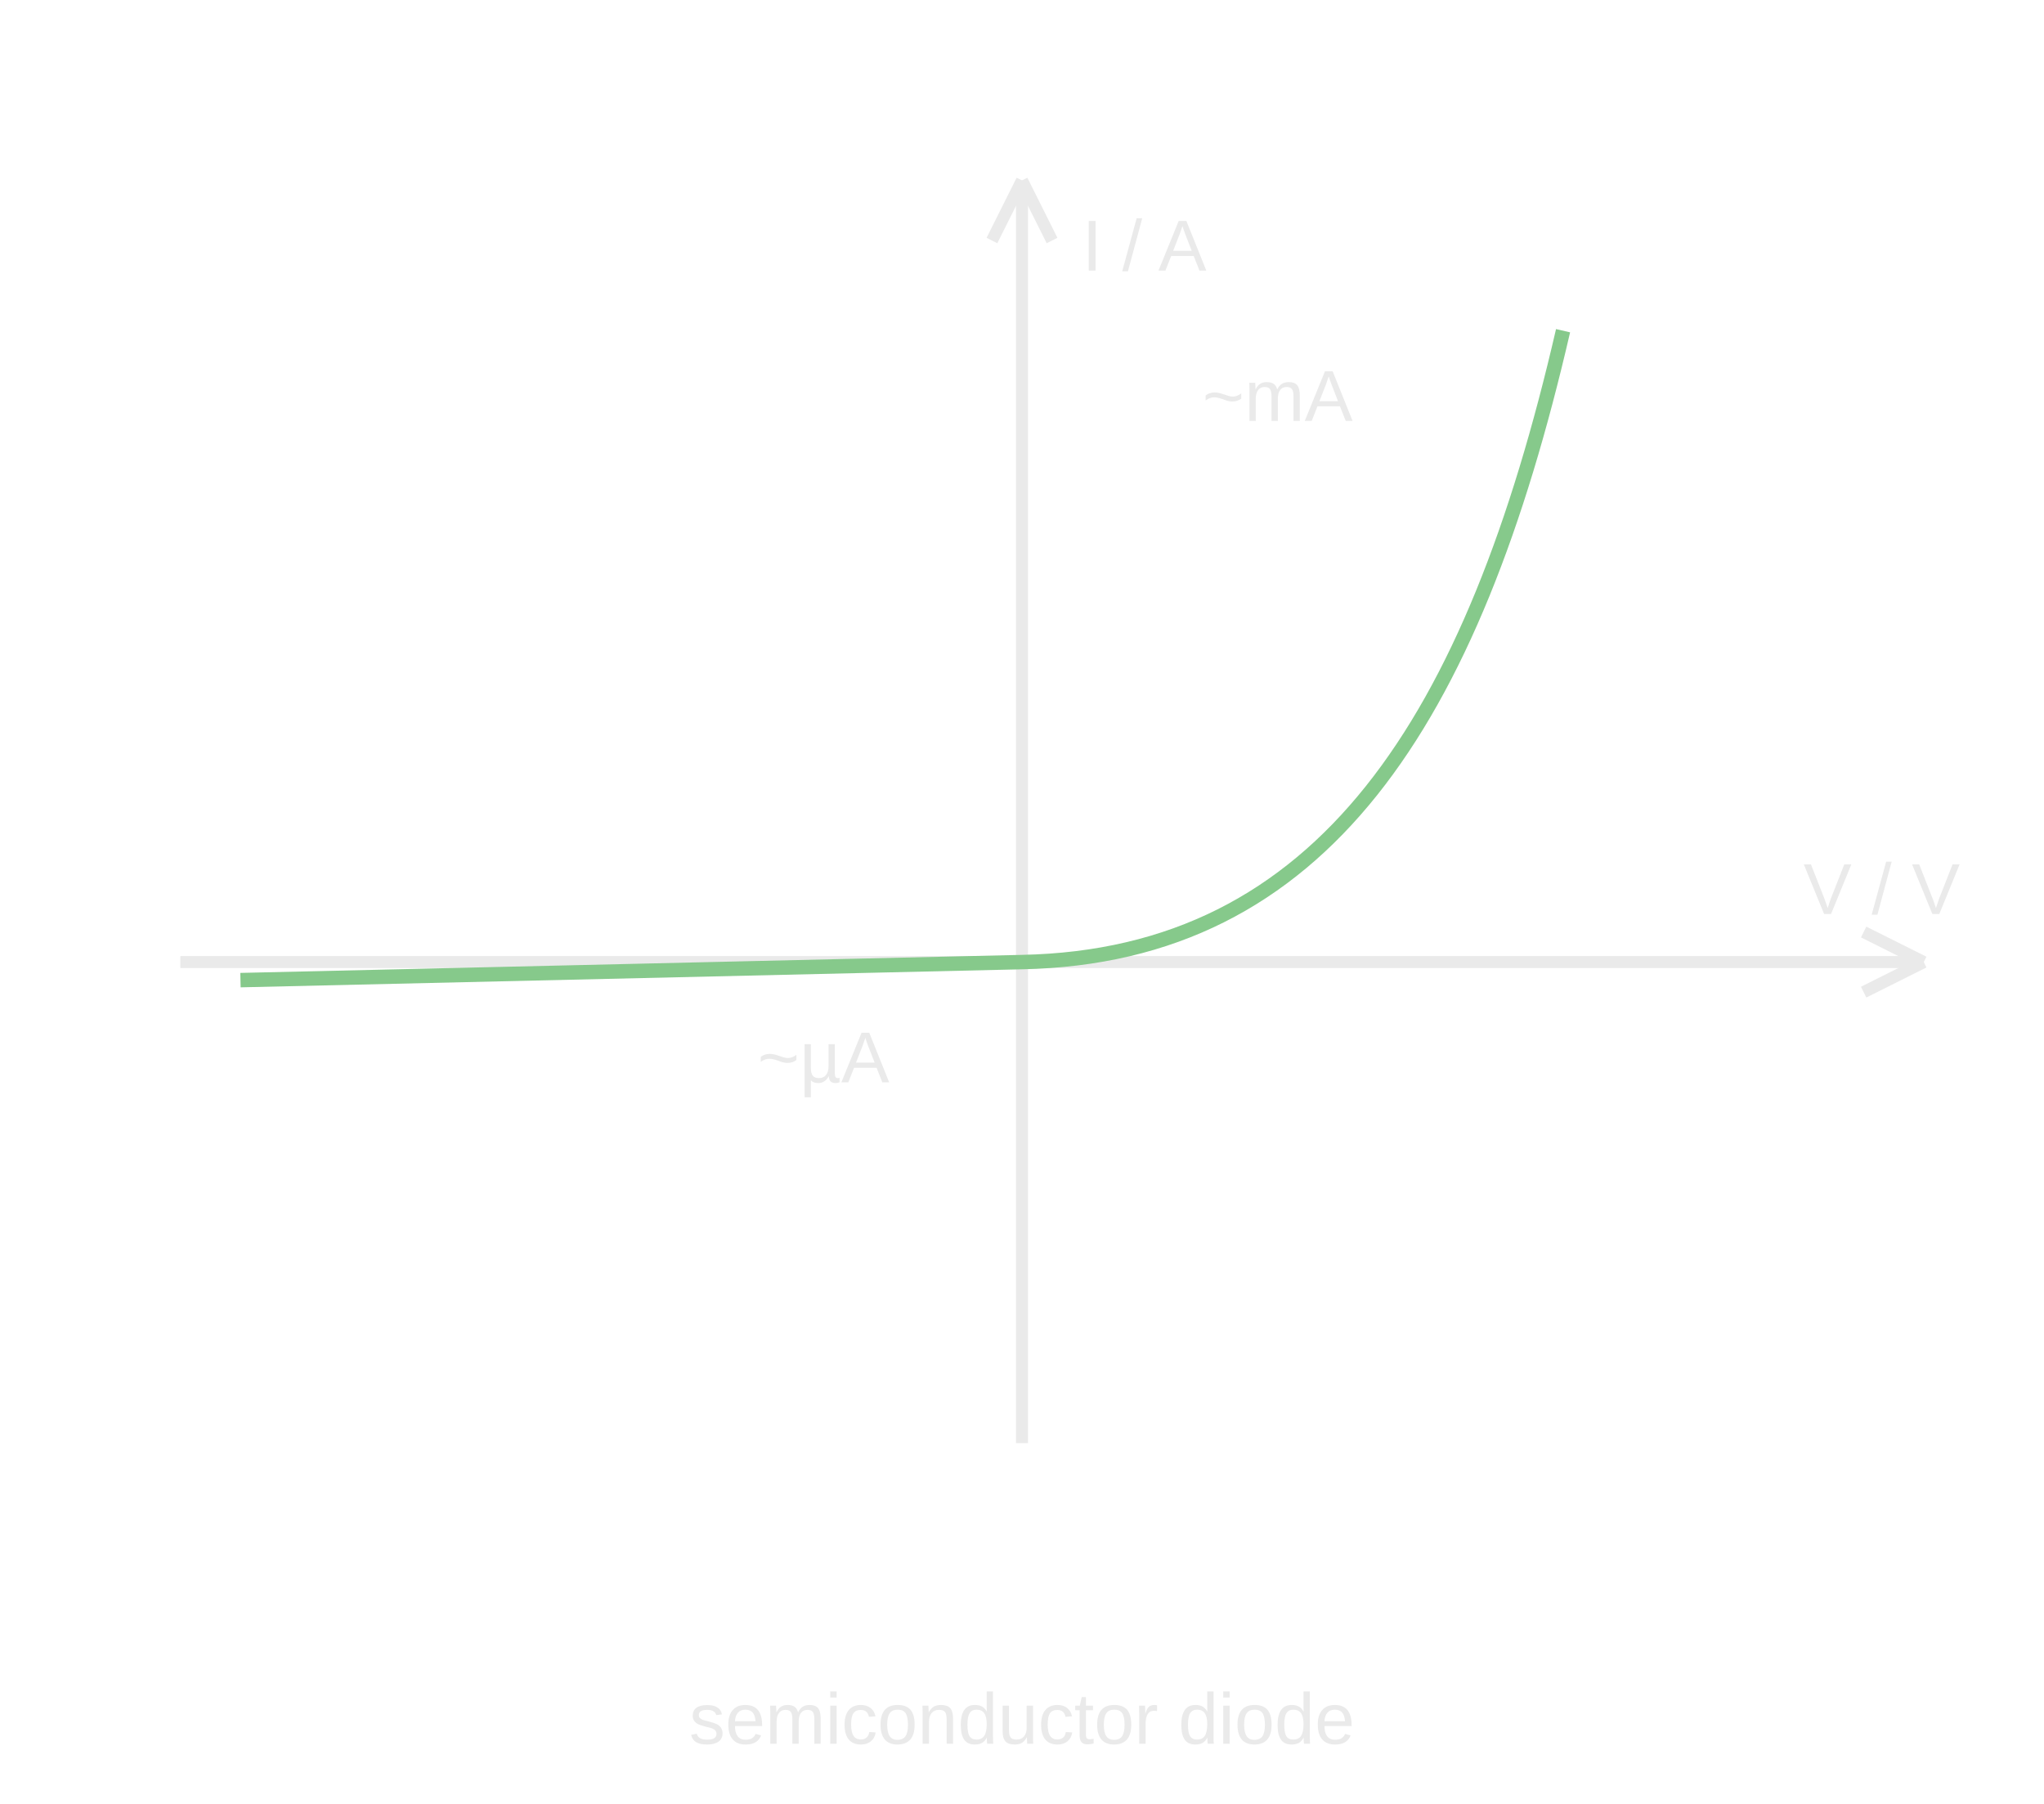
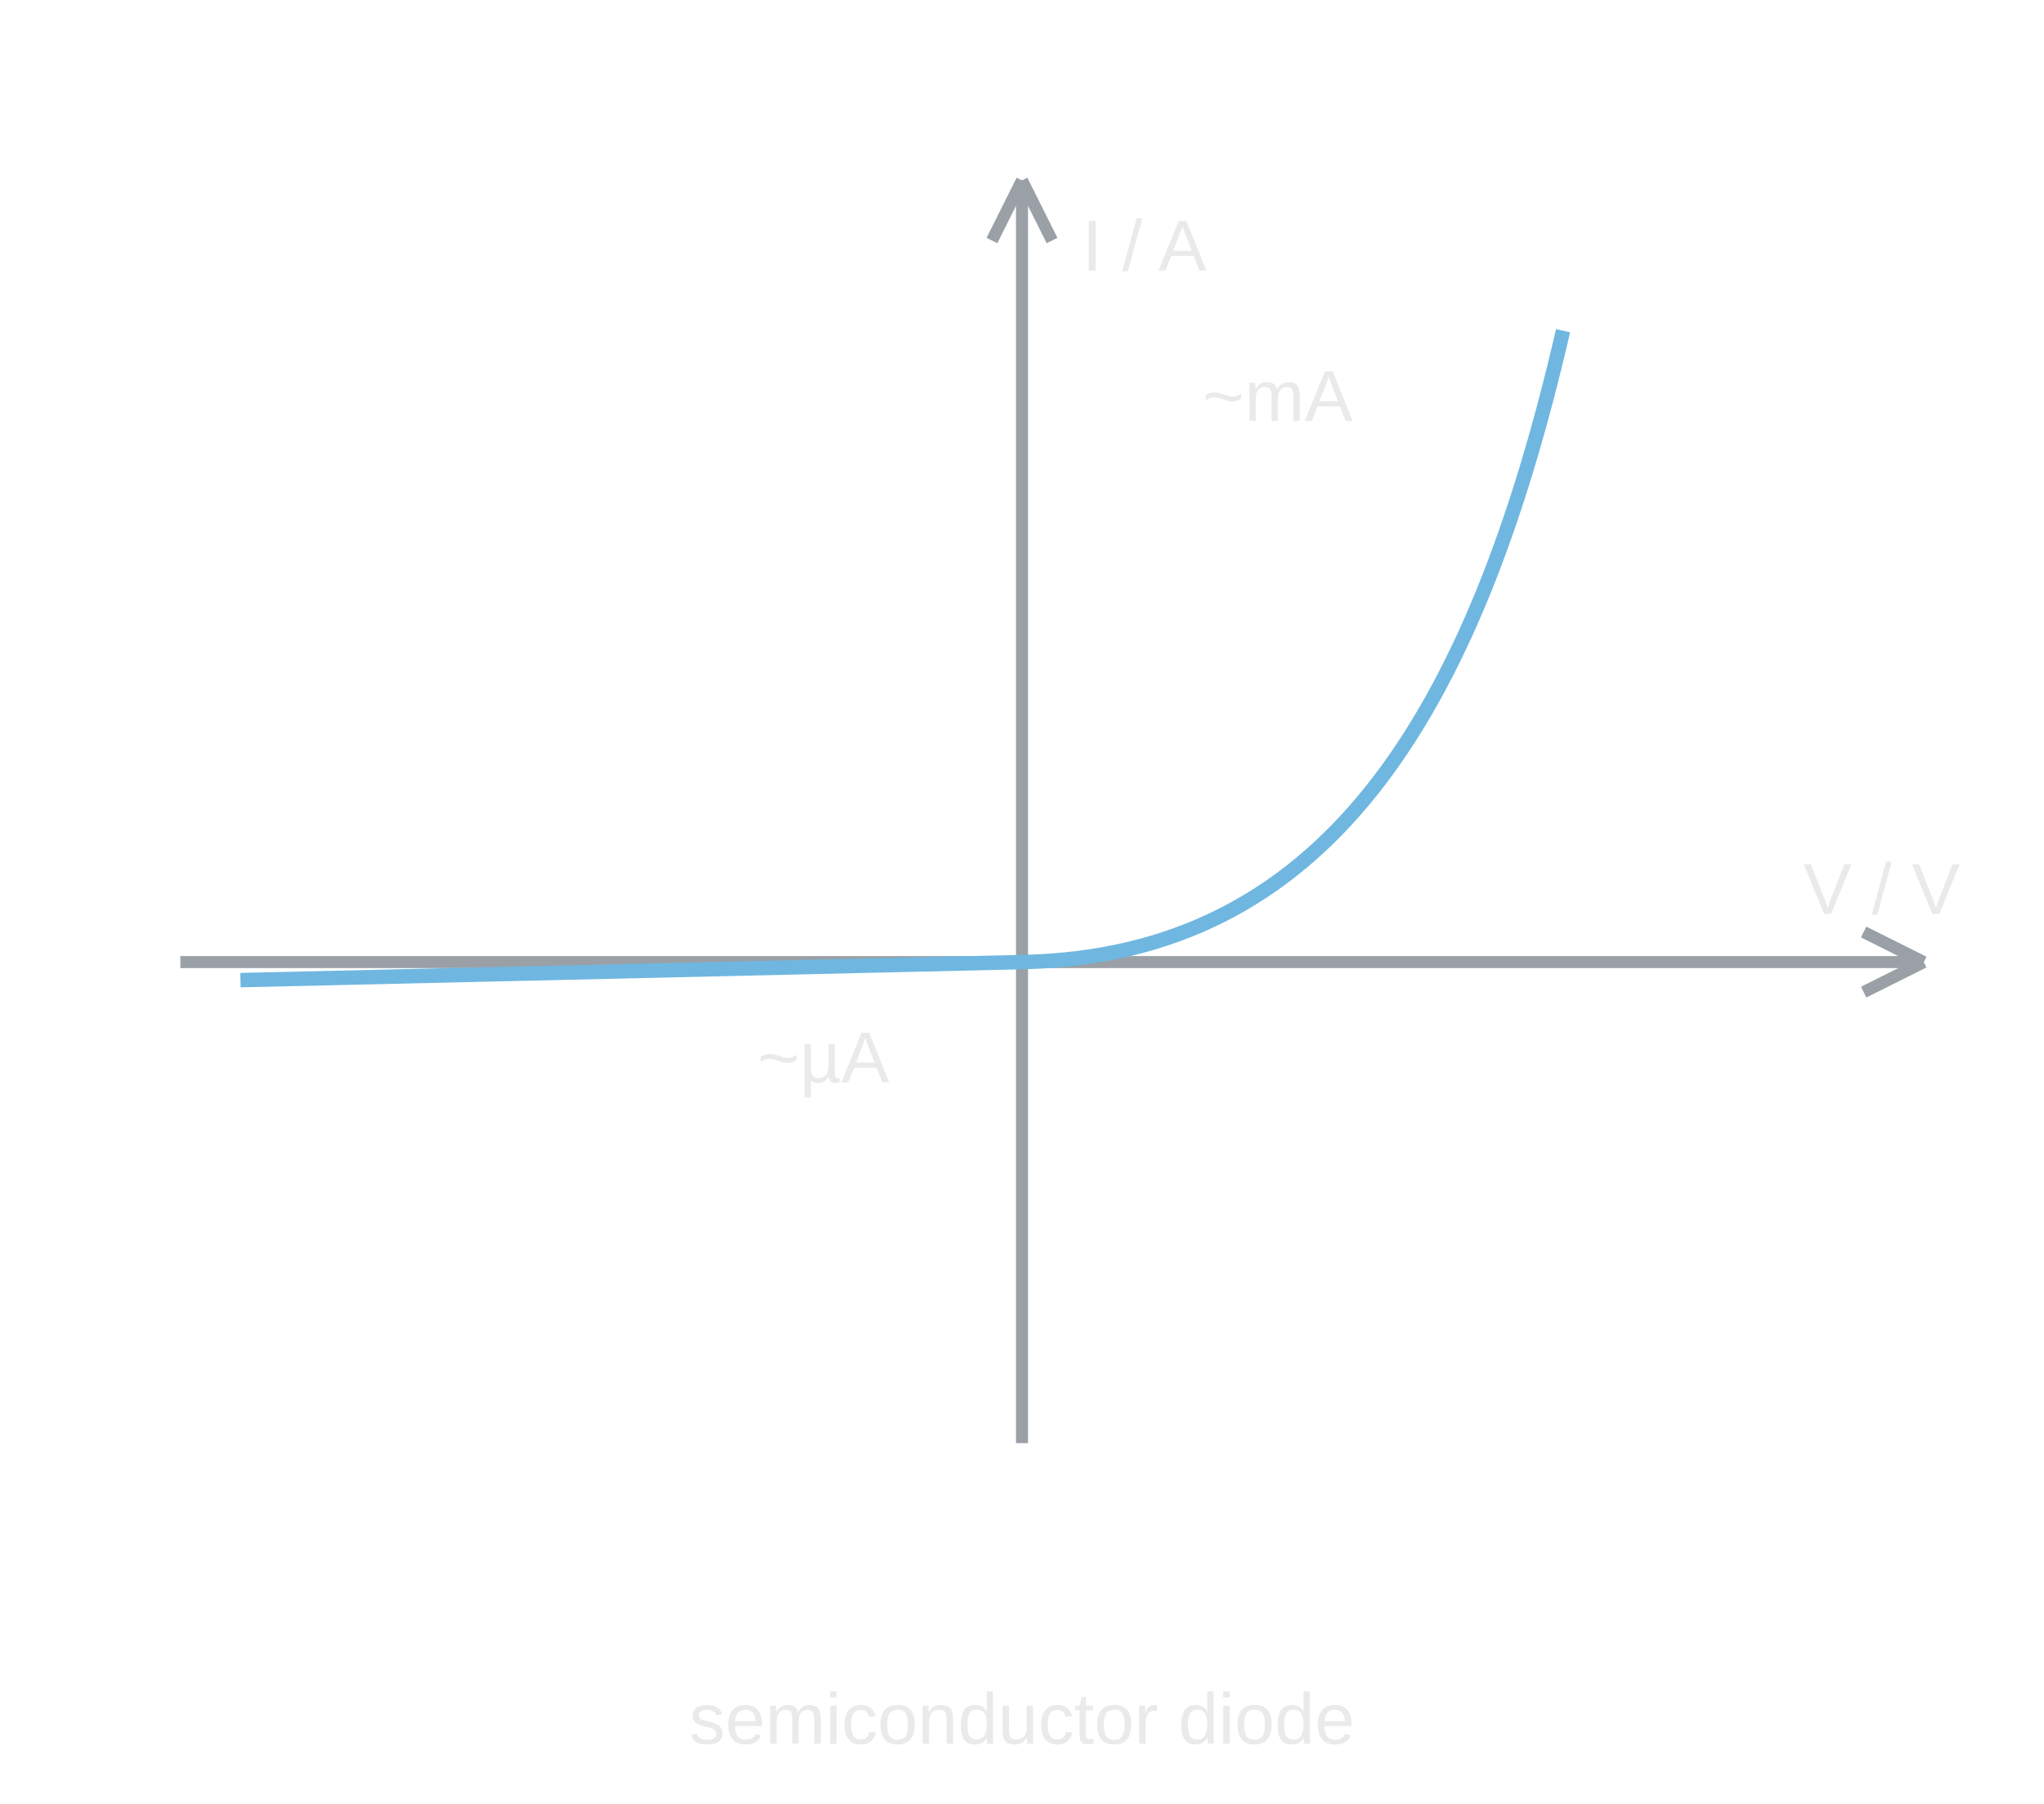
<svg xmlns="http://www.w3.org/2000/svg" viewBox="0 0 340 300" font-family="Segoe UI, Arial, sans-serif">
  <style>
    text { fill:#EAEAEA; }
-     .axis { stroke:#EAEAEA; stroke-width:2; fill:none; }
-     .curve { stroke:#86C98B; stroke-width:2.4; fill:none; }
+     .axis { stroke:#9AA0A6; stroke-width:2; fill:none; }
+     .curve { stroke:#6FB7E0; stroke-width:2.4; fill:none; }
    .lbl { font-size:12px; }
  </style>
  <line class="axis" x1="30" y1="160" x2="320" y2="160" />
  <line class="axis" x1="170" y1="240" x2="170" y2="30" />
  <path class="axis" d="M170,30 l-5,10 M170,30 l5,10" />
  <path class="axis" d="M320,160 l-10,-5 M320,160 l-10,5" />
  <text x="180" y="45" class="lbl">I / A</text>
  <text x="300" y="152" class="lbl">V / V</text>
  <text x="126" y="180" class="lbl">~µA</text>
  <text x="200" y="70" class="lbl">~mA</text>
  <path class="curve" d="M40,163 L170,160 C220,159 245,120 260,55" />
  <text x="170" y="290" class="lbl" text-anchor="middle" fill="#9AA0A6">semiconductor diode</text>
</svg>
